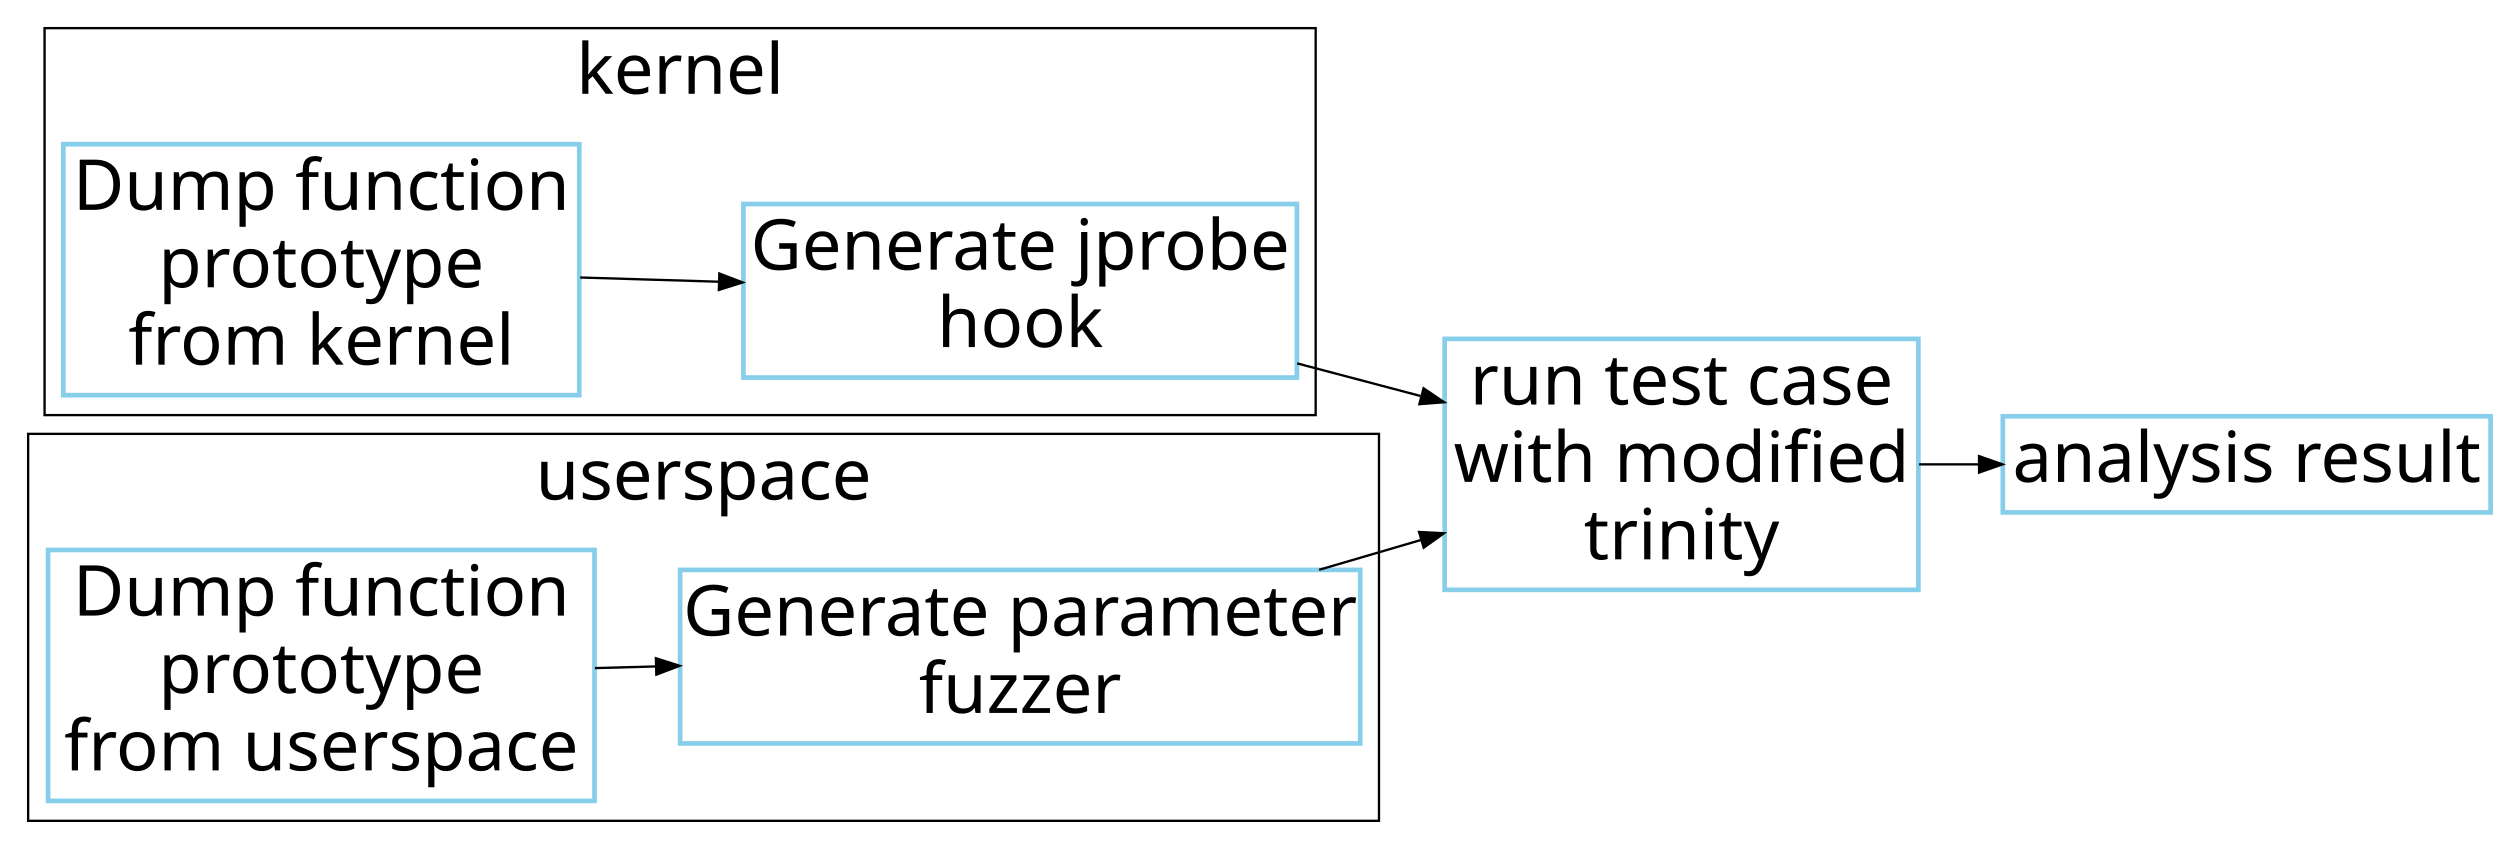
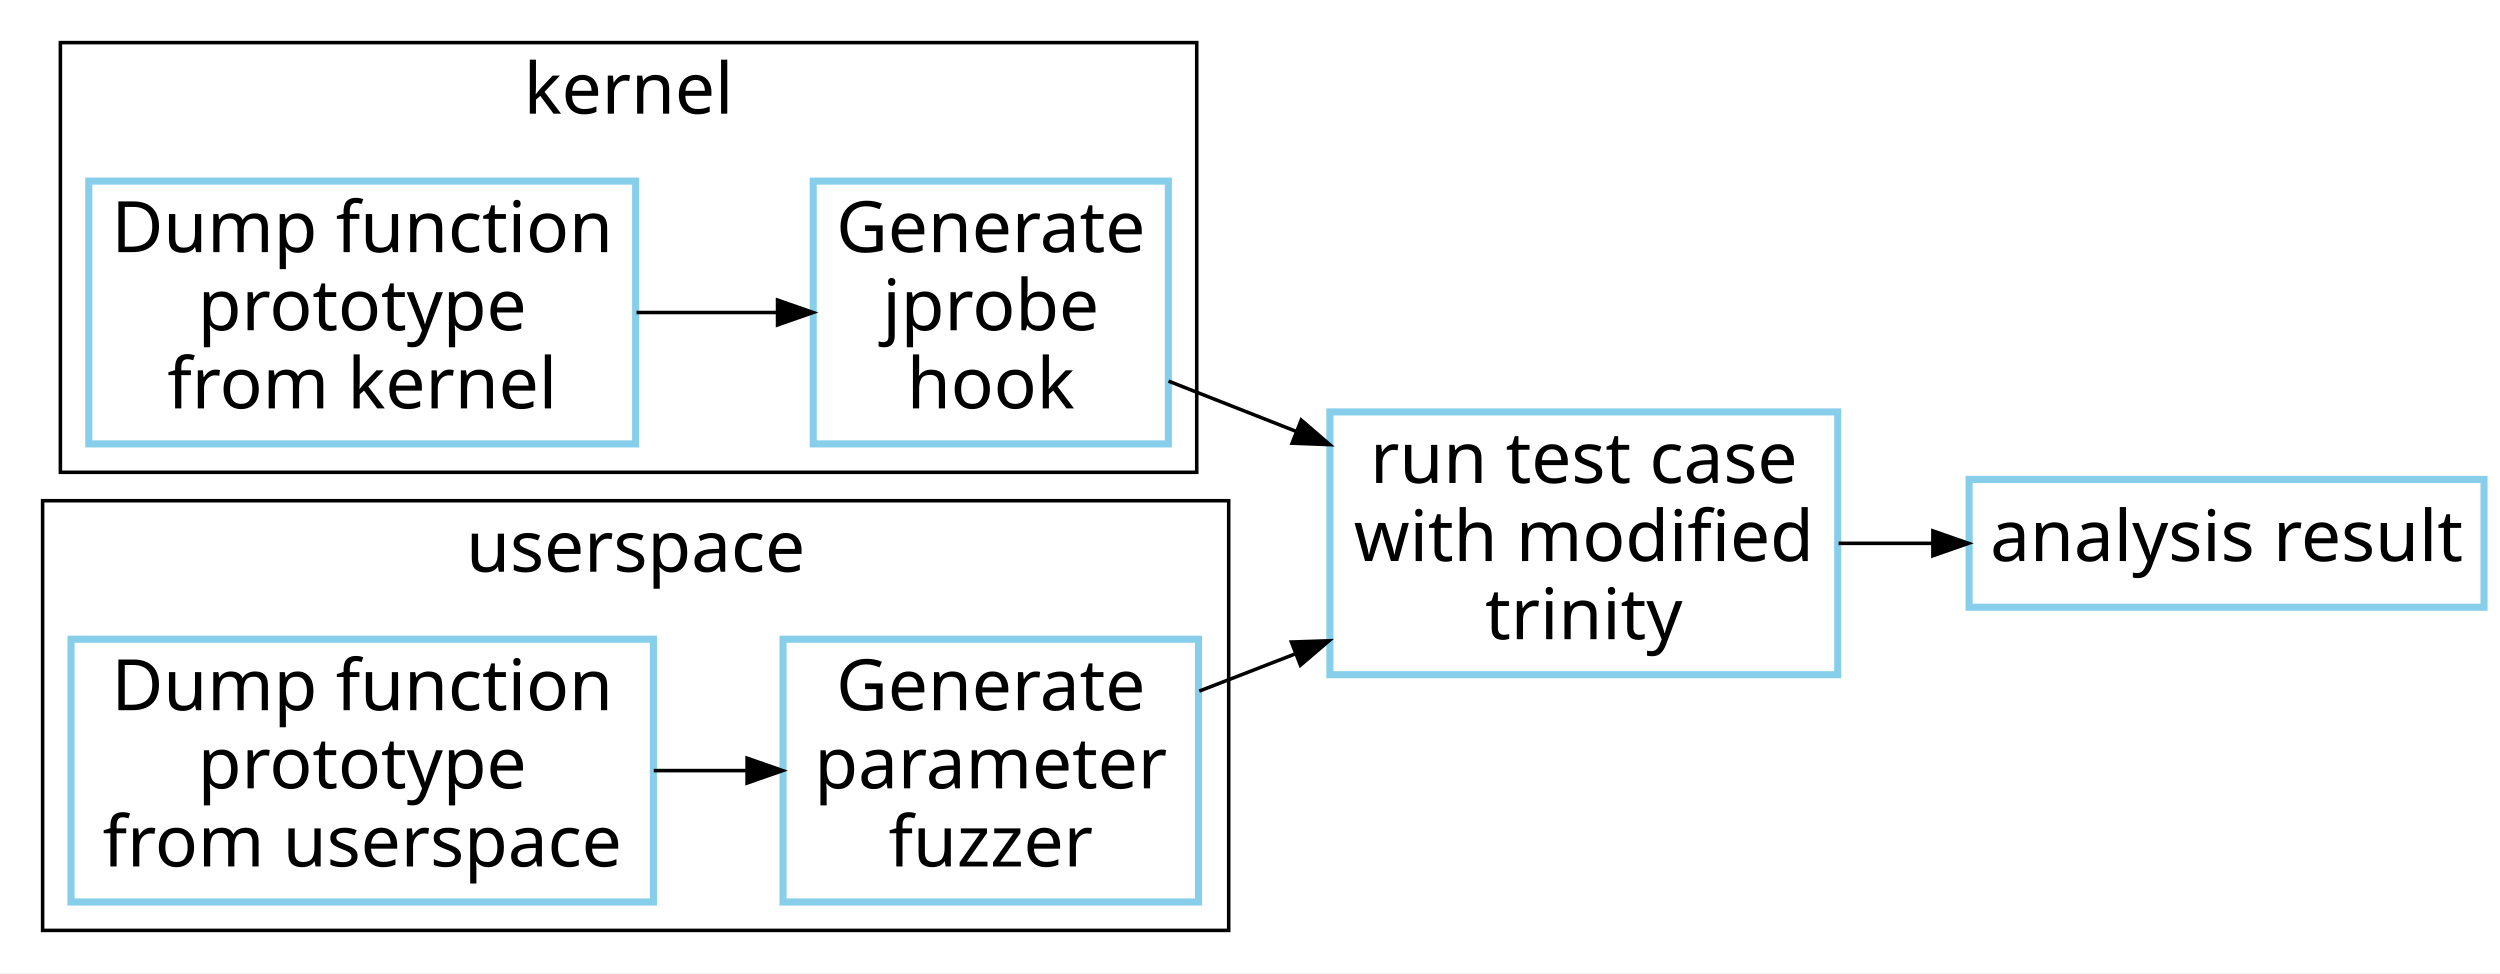
- <svg xmlns="http://www.w3.org/2000/svg" width="1066pt" height="362pt" viewBox="0.00 0.00 1066.00 362.00">
-   <g id="graph0" class="graph" transform="scale(1 1) rotate(0) translate(4 358)">
-     <polygon fill="white" stroke="none" points="-4,4 -4,-358 1062,-358 1062,4 -4,4" />
+ <svg xmlns="http://www.w3.org/2000/svg" width="704pt" height="274pt" viewBox="0.00 0.00 704.00 274.00">
+   <g id="graph0" class="graph" transform="scale(1 1) rotate(0) translate(4 270)">
+     <polygon fill="white" stroke="none" points="-4,4 -4,-270 700,-270 700,4 -4,4" />
    <g id="clust1" class="cluster">
-       <polygon fill="none" stroke="black" points="15,-181 15,-346 557,-346 557,-181 15,-181" />
-       <text text-anchor="middle" x="286" y="-318" font-family="Microsoft YaHei" font-size="30.00">kernel</text>
+       <polygon fill="none" stroke="black" points="13,-137 13,-258 333,-258 333,-137 13,-137" />
+       <text text-anchor="middle" x="173" y="-238" font-family="Microsoft YaHei" font-size="20.00">kernel</text>
    </g>
    <g id="clust2" class="cluster">
-       <polygon fill="none" stroke="black" points="8,-8 8,-173 584,-173 584,-8 8,-8" />
-       <text text-anchor="middle" x="296" y="-145" font-family="Microsoft YaHei" font-size="30.00">userspace</text>
+       <polygon fill="none" stroke="black" points="8,-8 8,-129 342,-129 342,-8 8,-8" />
+       <text text-anchor="middle" x="175" y="-109" font-family="Microsoft YaHei" font-size="20.00">userspace</text>
    </g>
    <g id="node1" class="node">
-       <polygon fill="none" stroke="skyblue" stroke-width="2" points="23,-189.5 23,-296.5 243,-296.5 243,-189.5 23,-189.5" />
-       <text text-anchor="middle" x="133" y="-268.5" font-family="Microsoft YaHei" font-size="30.00">Dump function</text>
-       <text text-anchor="middle" x="133" y="-235.5" font-family="Microsoft YaHei" font-size="30.00"> prototype</text>
-       <text text-anchor="middle" x="133" y="-202.5" font-family="Microsoft YaHei" font-size="30.00"> from kernel</text>
+       <polygon fill="none" stroke="skyblue" stroke-width="2" points="21,-145 21,-219 175,-219 175,-145 21,-145" />
+       <text text-anchor="middle" x="98" y="-199" font-family="Microsoft YaHei" font-size="20.00">Dump function</text>
+       <text text-anchor="middle" x="98" y="-177" font-family="Microsoft YaHei" font-size="20.00"> prototype</text>
+       <text text-anchor="middle" x="98" y="-155" font-family="Microsoft YaHei" font-size="20.00"> from kernel</text>
    </g>
    <g id="node2" class="node">
-       <polygon fill="none" stroke="skyblue" stroke-width="2" points="313,-197 313,-271 549,-271 549,-197 313,-197" />
-       <text text-anchor="middle" x="431" y="-243" font-family="Microsoft YaHei" font-size="30.00">Generate jprobe</text>
-       <text text-anchor="middle" x="431" y="-210" font-family="Microsoft YaHei" font-size="30.00"> hook</text>
+       <polygon fill="none" stroke="skyblue" stroke-width="2" points="225,-145 225,-219 325,-219 325,-145 225,-145" />
+       <text text-anchor="middle" x="275" y="-199" font-family="Microsoft YaHei" font-size="20.00">Generate</text>
+       <text text-anchor="middle" x="275" y="-177" font-family="Microsoft YaHei" font-size="20.00"> jprobe</text>
+       <text text-anchor="middle" x="275" y="-155" font-family="Microsoft YaHei" font-size="20.00"> hook</text>
    </g>
    <g id="edge1" class="edge">
-       <path fill="none" stroke="black" d="M243.378,-239.674C262.591,-239.09 282.738,-238.478 302.395,-237.88" />
-       <polygon fill="black" stroke="black" points="302.734,-241.371 312.623,-237.569 302.521,-234.375 302.734,-241.371" />
+       <path fill="none" stroke="black" d="M175.248,-182C188.549,-182 202.201,-182 214.95,-182" />
+       <polygon fill="black" stroke="black" points="214.956,-185.5 224.956,-182 214.956,-178.5 214.956,-185.5" />
    </g>
    <g id="node5" class="node">
-       <polygon fill="none" stroke="skyblue" stroke-width="2" points="612,-106.5 612,-213.5 814,-213.5 814,-106.5 612,-106.5" />
-       <text text-anchor="middle" x="713" y="-185.5" font-family="Microsoft YaHei" font-size="30.00">run test case</text>
-       <text text-anchor="middle" x="713" y="-152.5" font-family="Microsoft YaHei" font-size="30.00">with modified</text>
-       <text text-anchor="middle" x="713" y="-119.5" font-family="Microsoft YaHei" font-size="30.00"> trinity</text>
+       <polygon fill="none" stroke="skyblue" stroke-width="2" points="370.5,-80 370.5,-154 513.5,-154 513.5,-80 370.5,-80" />
+       <text text-anchor="middle" x="442" y="-134" font-family="Microsoft YaHei" font-size="20.00">run test case</text>
+       <text text-anchor="middle" x="442" y="-112" font-family="Microsoft YaHei" font-size="20.00">with modified</text>
+       <text text-anchor="middle" x="442" y="-90" font-family="Microsoft YaHei" font-size="20.00"> trinity</text>
    </g>
    <g id="edge2" class="edge">
-       <path fill="none" stroke="black" d="M549.123,-203.046C566.536,-198.444 584.434,-193.714 601.7,-189.151" />
-       <polygon fill="black" stroke="black" points="603.011,-192.424 611.785,-186.485 601.222,-185.657 603.011,-192.424" />
+       <path fill="none" stroke="black" d="M325.059,-162.674C336.414,-158.201 348.786,-153.327 361.082,-148.483" />
+       <polygon fill="black" stroke="black" points="362.43,-151.714 370.451,-144.792 359.864,-145.201 362.43,-151.714" />
    </g>
    <g id="node3" class="node">
-       <polygon fill="none" stroke="skyblue" stroke-width="2" points="16.5,-16.5 16.5,-123.5 249.5,-123.5 249.5,-16.5 16.5,-16.5" />
-       <text text-anchor="middle" x="133" y="-95.5" font-family="Microsoft YaHei" font-size="30.00">Dump function</text>
-       <text text-anchor="middle" x="133" y="-62.5" font-family="Microsoft YaHei" font-size="30.00"> prototype</text>
-       <text text-anchor="middle" x="133" y="-29.5" font-family="Microsoft YaHei" font-size="30.00"> from userspace</text>
+       <polygon fill="none" stroke="skyblue" stroke-width="2" points="16,-16 16,-90 180,-90 180,-16 16,-16" />
+       <text text-anchor="middle" x="98" y="-70" font-family="Microsoft YaHei" font-size="20.00">Dump function</text>
+       <text text-anchor="middle" x="98" y="-48" font-family="Microsoft YaHei" font-size="20.00"> prototype</text>
+       <text text-anchor="middle" x="98" y="-26" font-family="Microsoft YaHei" font-size="20.00"> from userspace</text>
    </g>
    <g id="node4" class="node">
-       <polygon fill="none" stroke="skyblue" stroke-width="2" points="286,-41 286,-115 576,-115 576,-41 286,-41" />
-       <text text-anchor="middle" x="431" y="-87" font-family="Microsoft YaHei" font-size="30.00">Generate parameter</text>
-       <text text-anchor="middle" x="431" y="-54" font-family="Microsoft YaHei" font-size="30.00"> fuzzer</text>
+       <polygon fill="none" stroke="skyblue" stroke-width="2" points="216.5,-16 216.5,-90 333.5,-90 333.5,-16 216.5,-16" />
+       <text text-anchor="middle" x="275" y="-70" font-family="Microsoft YaHei" font-size="20.00">Generate</text>
+       <text text-anchor="middle" x="275" y="-48" font-family="Microsoft YaHei" font-size="20.00"> parameter</text>
+       <text text-anchor="middle" x="275" y="-26" font-family="Microsoft YaHei" font-size="20.00"> fuzzer</text>
    </g>
    <g id="edge3" class="edge">
-       <path fill="none" stroke="black" d="M249.713,-73.127C258.221,-73.357 266.878,-73.591 275.565,-73.826" />
-       <polygon fill="black" stroke="black" points="275.678,-77.33 285.769,-74.102 275.867,-70.333 275.678,-77.33" />
+       <path fill="none" stroke="black" d="M180.096,-53C188.805,-53 197.598,-53 206.129,-53" />
+       <polygon fill="black" stroke="black" points="206.381,-56.5 216.381,-53 206.381,-49.5 206.381,-56.5" />
    </g>
    <g id="edge4" class="edge">
-       <path fill="none" stroke="black" d="M558.484,-115.042C572.967,-119.283 587.645,-123.582 601.891,-127.754" />
-       <polygon fill="black" stroke="black" points="601.095,-131.168 611.676,-130.619 603.063,-124.45 601.095,-131.168" />
+       <path fill="none" stroke="black" d="M333.709,-75.384C342.469,-78.782 351.639,-82.339 360.773,-85.882" />
+       <polygon fill="black" stroke="black" points="359.67,-89.208 370.258,-89.561 362.201,-82.681 359.67,-89.208" />
    </g>
    <g id="node6" class="node">
-       <polygon fill="none" stroke="skyblue" stroke-width="2" points="850,-139.5 850,-180.5 1058,-180.5 1058,-139.5 850,-139.5" />
-       <text text-anchor="middle" x="954" y="-152.5" font-family="Microsoft YaHei" font-size="30.00">analysis result</text>
+       <polygon fill="none" stroke="skyblue" stroke-width="2" points="550.5,-99 550.5,-135 695.5,-135 695.5,-99 550.5,-99" />
+       <text text-anchor="middle" x="623" y="-112" font-family="Microsoft YaHei" font-size="20.00">analysis result</text>
    </g>
    <g id="edge5" class="edge">
-       <path fill="none" stroke="black" d="M814.319,-160C822.674,-160 831.158,-160 839.601,-160" />
-       <polygon fill="black" stroke="black" points="839.868,-163.5 849.868,-160 839.868,-156.5 839.868,-163.5" />
+       <path fill="none" stroke="black" d="M513.746,-117C522.385,-117 531.268,-117 540.054,-117" />
+       <polygon fill="black" stroke="black" points="540.302,-120.5 550.302,-117 540.302,-113.5 540.302,-120.5" />
    </g>
  </g>
</svg>
